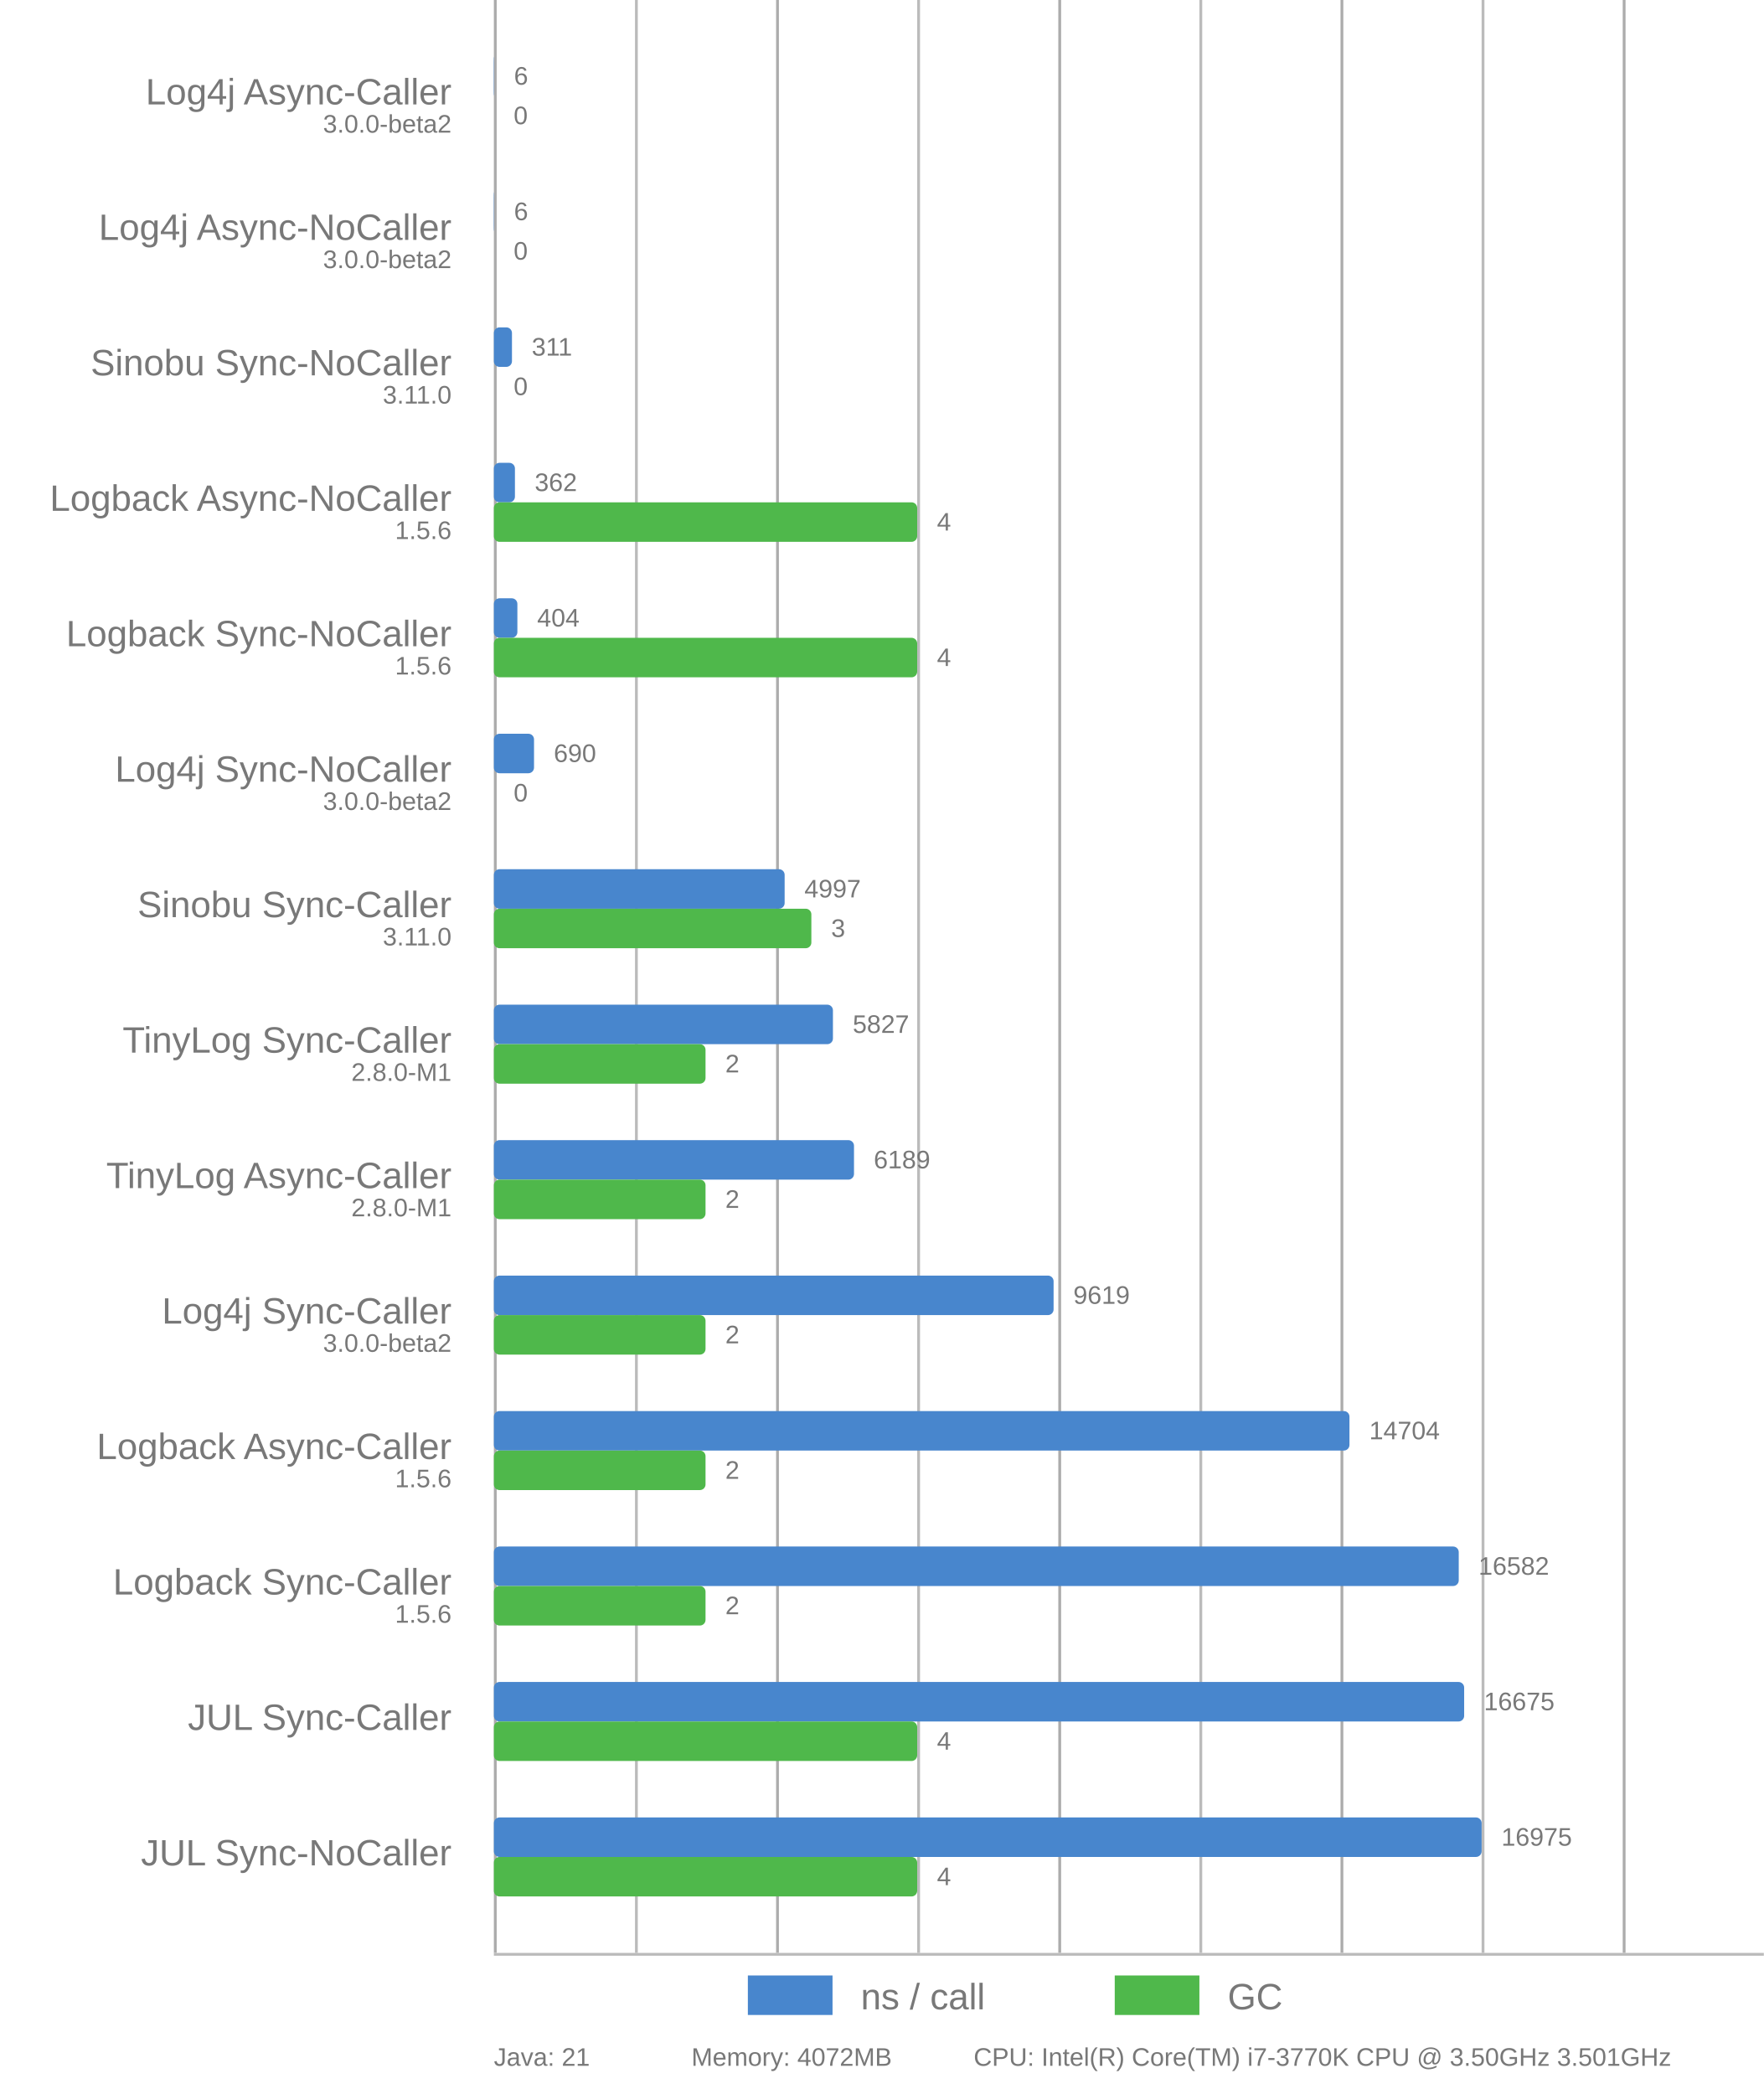
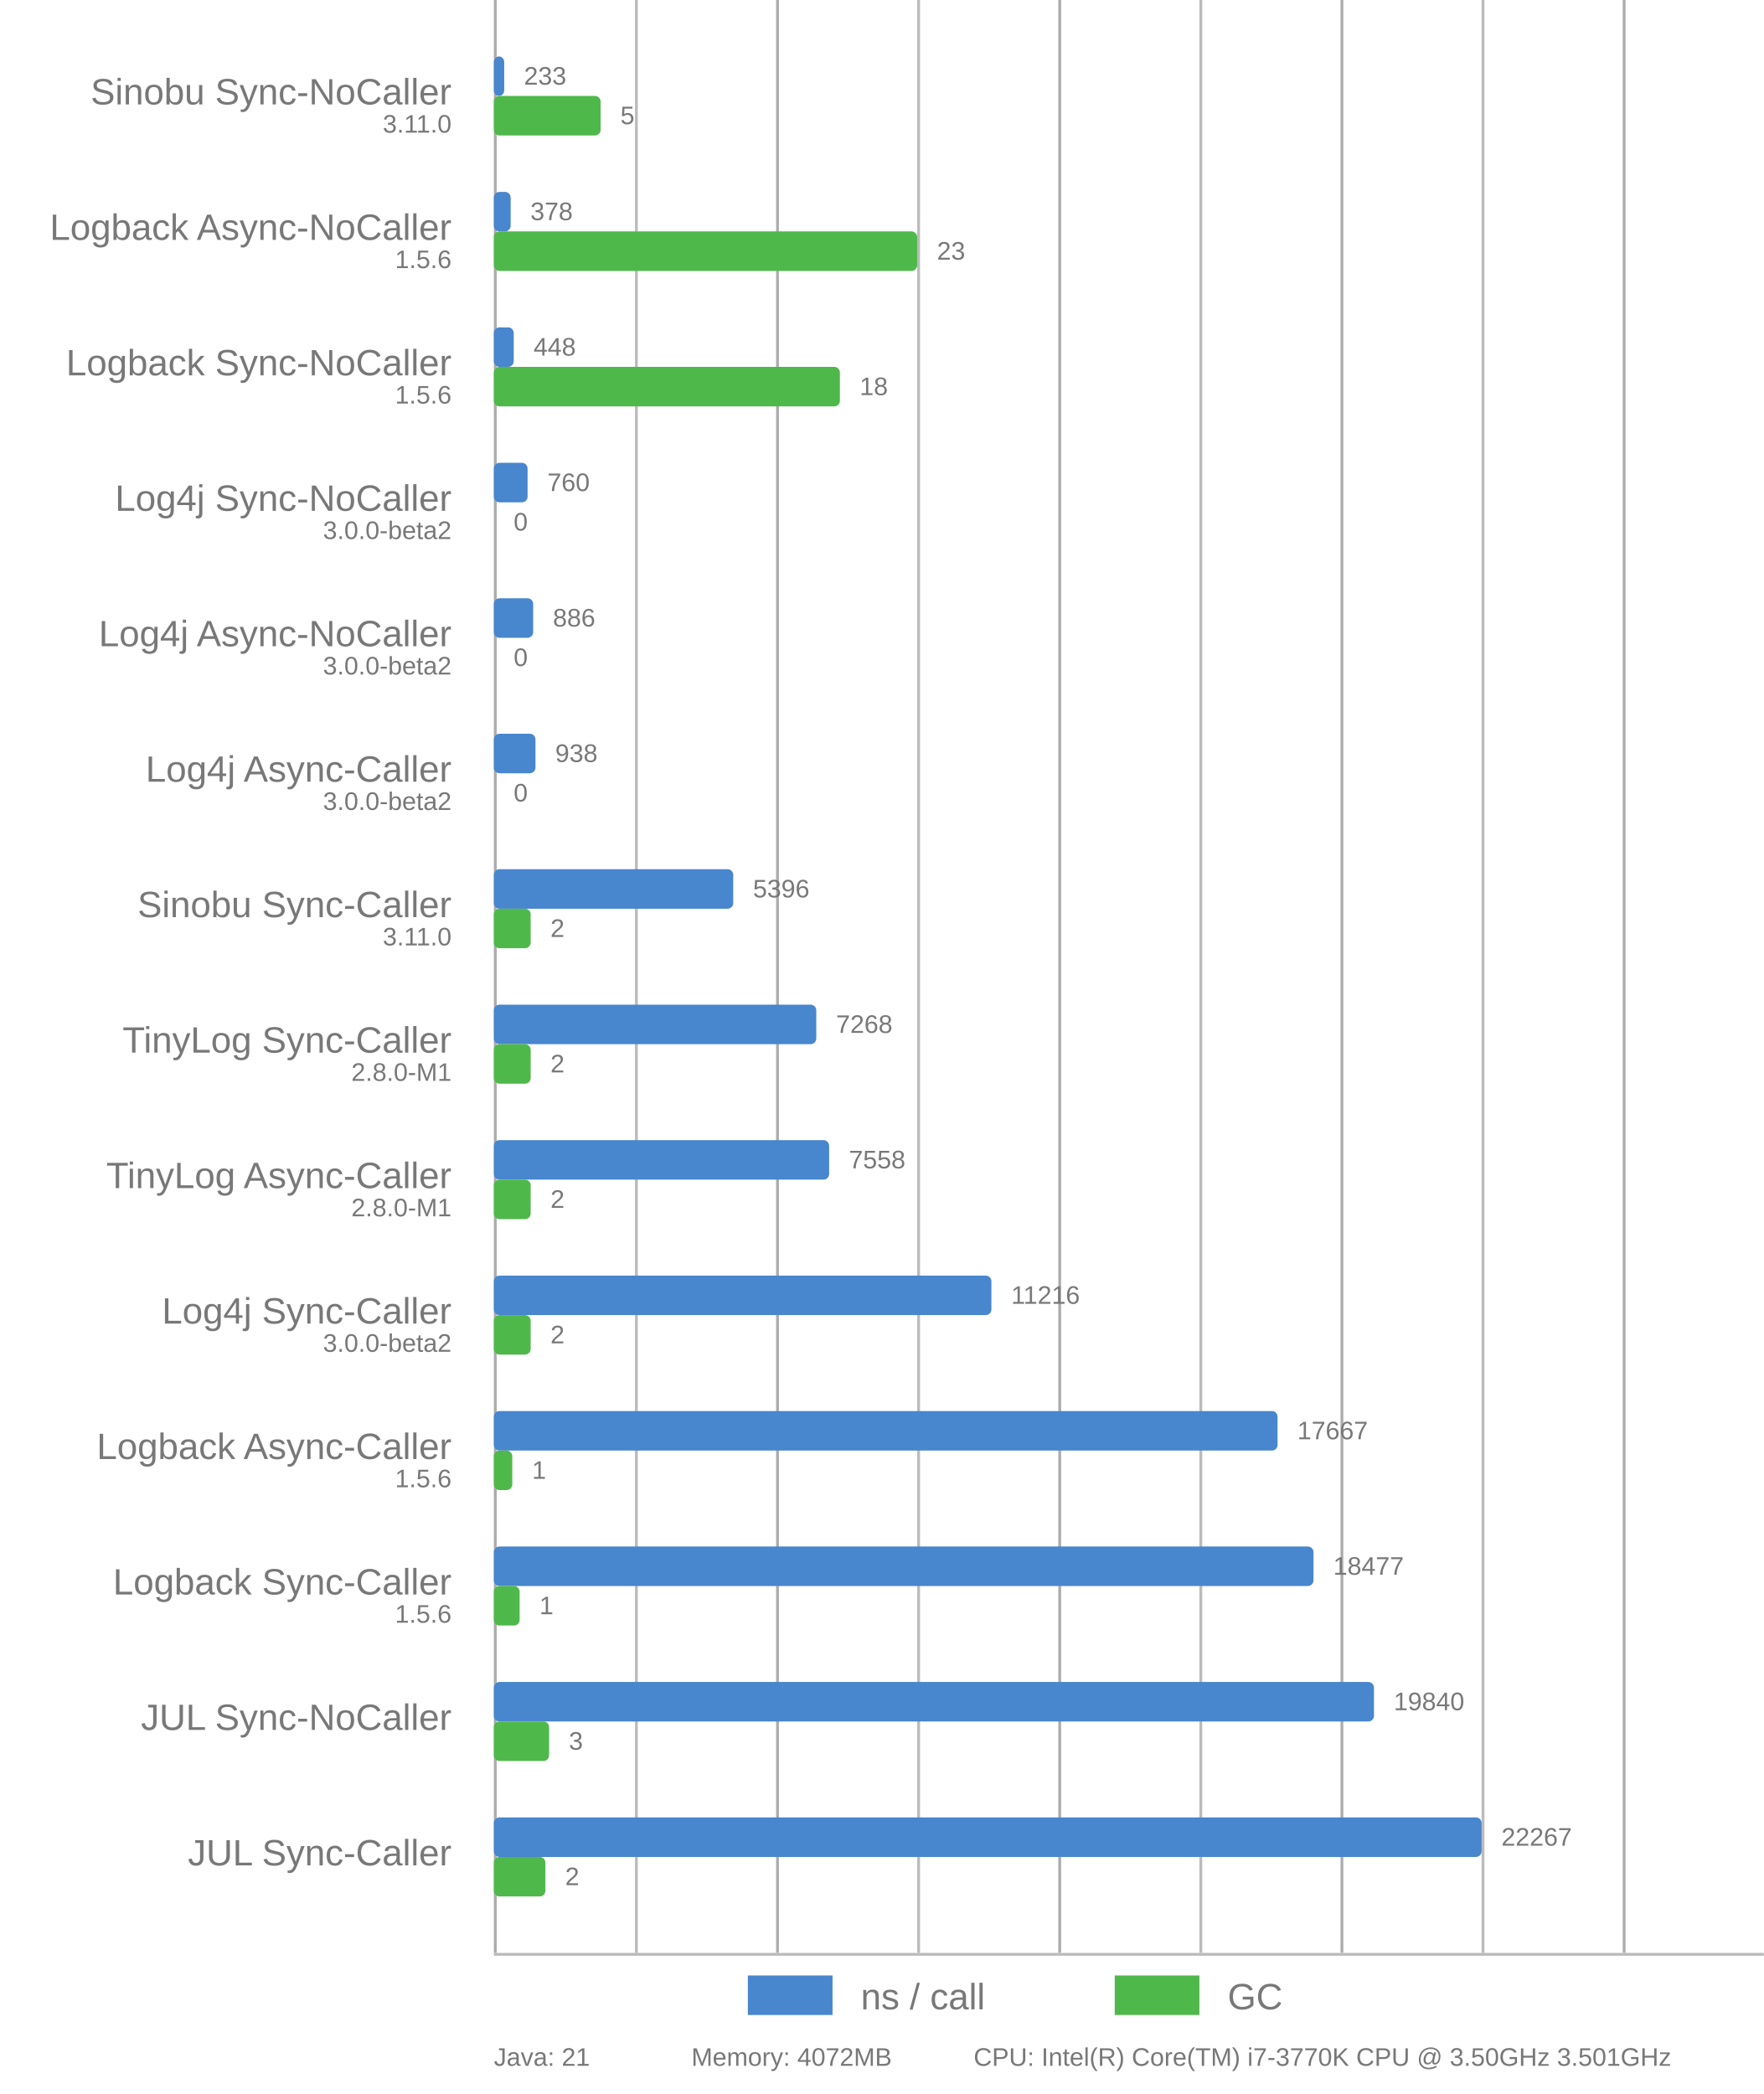
<svg xmlns="http://www.w3.org/2000/svg" viewBox="0 0 625 742">
  <style>
      text {
          font-family: Arial;
          font-size: 13px;
          fill: #787878;
      }

      .desc {
          font-size: 9px;
      }

      .vline {
          fill: #acacac;
          stroke: none;
          stroke-width: 0;
      }

      .subline {
          fill: #bbb;
          stroke: none;
          stroke-width: 0;
      }

      .call {
          fill: #4886CD;
          stroke-linejoin: round;
          height: 14px;
      }

      .gc {
          fill: #4FB84B;
          stroke-linejoin: round;
          height: 14px;
      }
  </style>
  <g>
    <rect x="175" y="0" width="1" height="692" class="vline" />
    <rect x="275" y="0" width="1" height="692" class="vline" />
    <rect x="375" y="0" width="1" height="692" class="vline" />
    <rect x="475" y="0" width="1" height="692" class="vline" />
    <rect x="575" y="0" width="1" height="692" class="vline" />
    <rect x="225" y="0" width="1" height="692" class="subline" />
    <rect x="325" y="0" width="1" height="692" class="subline" />
    <rect x="425" y="0" width="1" height="692" class="subline" />
    <rect x="525" y="0" width="1" height="692" class="subline" />
    <rect x="175" y="692" width="450" height="1" class="subline" />
    <rect x="265" y="700" width="30" class="call" />
    <text x="305" y="712">ns / call</text>
    <rect x="395" y="700" width="30" class="gc" />
    <text x="435" y="712">GC</text>
  </g>
-   <rect x="175" y="20" width="0.124" rx="2" ry="2" class="call" />
-   <rect x="175" y="34" width="0" rx="2" ry="2" class="gc" />
-   <text x="160" y="37" text-anchor="end">Log4j Async-Caller</text>
-   <text x="160" y="47" text-anchor="end" class="desc">3.0.0-beta2</text>
-   <text x="182.124" y="30" class="desc">6</text>
-   <text x="182" y="44" class="desc">0</text>
-   <rect x="175" y="68" width="0.124" rx="2" ry="2" class="call" />
-   <rect x="175" y="82" width="0" rx="2" ry="2" class="gc" />
-   <text x="160" y="85" text-anchor="end">Log4j Async-NoCaller</text>
-   <text x="160" y="95" text-anchor="end" class="desc">3.0.0-beta2</text>
-   <text x="182.124" y="78" class="desc">6</text>
-   <text x="182" y="92" class="desc">0</text>
-   <rect x="175" y="116" width="6.412" rx="2" ry="2" class="call" />
-   <rect x="175" y="130" width="0" rx="2" ry="2" class="gc" />
-   <text x="160" y="133" text-anchor="end">Sinobu Sync-NoCaller</text>
-   <text x="160" y="143" text-anchor="end" class="desc">3.11.0</text>
-   <text x="188.412" y="126" class="desc">311</text>
-   <text x="182" y="140" class="desc">0</text>
-   <rect x="175" y="164" width="7.464" rx="2" ry="2" class="call" />
-   <rect x="175" y="178" width="150" rx="2" ry="2" class="gc" />
-   <text x="160" y="181" text-anchor="end">Logback Async-NoCaller</text>
-   <text x="160" y="191" text-anchor="end" class="desc">1.5.6</text>
-   <text x="189.464" y="174" class="desc">362</text>
-   <text x="332" y="188" class="desc">4</text>
-   <rect x="175" y="212" width="8.33" rx="2" ry="2" class="call" />
-   <rect x="175" y="226" width="150" rx="2" ry="2" class="gc" />
-   <text x="160" y="229" text-anchor="end">Logback Sync-NoCaller</text>
-   <text x="160" y="239" text-anchor="end" class="desc">1.5.6</text>
-   <text x="190.33" y="222" class="desc">404</text>
-   <text x="332" y="236" class="desc">4</text>
-   <rect x="175" y="260" width="14.227" rx="2" ry="2" class="call" />
+   <rect x="175" y="20" width="3.662" rx="2" ry="2" class="call" />
+   <rect x="175" y="34" width="37.826" rx="2" ry="2" class="gc" />
+   <text x="160" y="37" text-anchor="end">Sinobu Sync-NoCaller</text>
+   <text x="160" y="47" text-anchor="end" class="desc">3.11.0</text>
+   <text x="185.662" y="30" class="desc">233</text>
+   <text x="219.826" y="44" class="desc">5</text>
+   <rect x="175" y="68" width="5.942" rx="2" ry="2" class="call" />
+   <rect x="175" y="82" width="150" rx="2" ry="2" class="gc" />
+   <text x="160" y="85" text-anchor="end">Logback Async-NoCaller</text>
+   <text x="160" y="95" text-anchor="end" class="desc">1.5.6</text>
+   <text x="187.942" y="78" class="desc">378</text>
+   <text x="332" y="92" class="desc">23</text>
+   <rect x="175" y="116" width="7.042" rx="2" ry="2" class="call" />
+   <rect x="175" y="130" width="122.609" rx="2" ry="2" class="gc" />
+   <text x="160" y="133" text-anchor="end">Logback Sync-NoCaller</text>
+   <text x="160" y="143" text-anchor="end" class="desc">1.5.6</text>
+   <text x="189.042" y="126" class="desc">448</text>
+   <text x="304.609" y="140" class="desc">18</text>
+   <rect x="175" y="164" width="11.946" rx="2" ry="2" class="call" />
+   <rect x="175" y="178" width="0" rx="2" ry="2" class="gc" />
+   <text x="160" y="181" text-anchor="end">Log4j Sync-NoCaller</text>
+   <text x="160" y="191" text-anchor="end" class="desc">3.0.0-beta2</text>
+   <text x="193.946" y="174" class="desc">760</text>
+   <text x="182" y="188" class="desc">0</text>
+   <rect x="175" y="212" width="13.926" rx="2" ry="2" class="call" />
+   <rect x="175" y="226" width="0" rx="2" ry="2" class="gc" />
+   <text x="160" y="229" text-anchor="end">Log4j Async-NoCaller</text>
+   <text x="160" y="239" text-anchor="end" class="desc">3.0.0-beta2</text>
+   <text x="195.926" y="222" class="desc">886</text>
+   <text x="182" y="236" class="desc">0</text>
+   <rect x="175" y="260" width="14.744" rx="2" ry="2" class="call" />
  <rect x="175" y="274" width="0" rx="2" ry="2" class="gc" />
-   <text x="160" y="277" text-anchor="end">Log4j Sync-NoCaller</text>
+   <text x="160" y="277" text-anchor="end">Log4j Async-Caller</text>
  <text x="160" y="287" text-anchor="end" class="desc">3.0.0-beta2</text>
-   <text x="196.227" y="270" class="desc">690</text>
+   <text x="196.744" y="270" class="desc">938</text>
  <text x="182" y="284" class="desc">0</text>
-   <rect x="175" y="308" width="103.031" rx="2" ry="2" class="call" />
-   <rect x="175" y="322" width="112.5" rx="2" ry="2" class="gc" />
+   <rect x="175" y="308" width="84.816" rx="2" ry="2" class="call" />
+   <rect x="175" y="322" width="13.043" rx="2" ry="2" class="gc" />
  <text x="160" y="325" text-anchor="end">Sinobu Sync-Caller</text>
  <text x="160" y="335" text-anchor="end" class="desc">3.11.0</text>
-   <text x="285.031" y="318" class="desc">4997</text>
-   <text x="294.5" y="332" class="desc">3</text>
-   <rect x="175" y="356" width="120.144" rx="2" ry="2" class="call" />
-   <rect x="175" y="370" width="75" rx="2" ry="2" class="gc" />
+   <text x="266.816" y="318" class="desc">5396</text>
+   <text x="195.043" y="332" class="desc">2</text>
+   <rect x="175" y="356" width="114.241" rx="2" ry="2" class="call" />
+   <rect x="175" y="370" width="13.043" rx="2" ry="2" class="gc" />
  <text x="160" y="373" text-anchor="end">TinyLog Sync-Caller</text>
  <text x="160" y="383" text-anchor="end" class="desc">2.8.0-M1</text>
-   <text x="302.144" y="366" class="desc">5827</text>
-   <text x="257" y="380" class="desc">2</text>
-   <rect x="175" y="404" width="127.608" rx="2" ry="2" class="call" />
-   <rect x="175" y="418" width="75" rx="2" ry="2" class="gc" />
+   <text x="296.241" y="366" class="desc">7268</text>
+   <text x="195.043" y="380" class="desc">2</text>
+   <rect x="175" y="404" width="118.799" rx="2" ry="2" class="call" />
+   <rect x="175" y="418" width="13.043" rx="2" ry="2" class="gc" />
  <text x="160" y="421" text-anchor="end">TinyLog Async-Caller</text>
  <text x="160" y="431" text-anchor="end" class="desc">2.8.0-M1</text>
-   <text x="309.608" y="414" class="desc">6189</text>
-   <text x="257" y="428" class="desc">2</text>
-   <rect x="175" y="452" width="198.33" rx="2" ry="2" class="call" />
-   <rect x="175" y="466" width="75" rx="2" ry="2" class="gc" />
+   <text x="300.799" y="414" class="desc">7558</text>
+   <text x="195.043" y="428" class="desc">2</text>
+   <rect x="175" y="452" width="176.297" rx="2" ry="2" class="call" />
+   <rect x="175" y="466" width="13.043" rx="2" ry="2" class="gc" />
  <text x="160" y="469" text-anchor="end">Log4j Sync-Caller</text>
  <text x="160" y="479" text-anchor="end" class="desc">3.0.0-beta2</text>
-   <text x="380.33" y="462" class="desc">9619</text>
-   <text x="257" y="476" class="desc">2</text>
-   <rect x="175" y="500" width="303.175" rx="2" ry="2" class="call" />
-   <rect x="175" y="514" width="75" rx="2" ry="2" class="gc" />
+   <text x="358.297" y="462" class="desc">11216</text>
+   <text x="195.043" y="476" class="desc">2</text>
+   <rect x="175" y="500" width="277.696" rx="2" ry="2" class="call" />
+   <rect x="175" y="514" width="6.522" rx="2" ry="2" class="gc" />
  <text x="160" y="517" text-anchor="end">Logback Async-Caller</text>
  <text x="160" y="527" text-anchor="end" class="desc">1.5.6</text>
-   <text x="485.175" y="510" class="desc">14704</text>
-   <text x="257" y="524" class="desc">2</text>
-   <rect x="175" y="548" width="341.897" rx="2" ry="2" class="call" />
-   <rect x="175" y="562" width="75" rx="2" ry="2" class="gc" />
+   <text x="459.696" y="510" class="desc">17667</text>
+   <text x="188.522" y="524" class="desc">1</text>
+   <rect x="175" y="548" width="290.428" rx="2" ry="2" class="call" />
+   <rect x="175" y="562" width="9.13" rx="2" ry="2" class="gc" />
  <text x="160" y="565" text-anchor="end">Logback Sync-Caller</text>
  <text x="160" y="575" text-anchor="end" class="desc">1.5.6</text>
-   <text x="523.897" y="558" class="desc">16582</text>
-   <text x="257" y="572" class="desc">2</text>
-   <rect x="175" y="596" width="343.814" rx="2" ry="2" class="call" />
-   <rect x="175" y="610" width="150" rx="2" ry="2" class="gc" />
-   <text x="160" y="613" text-anchor="end">JUL Sync-Caller</text>
+   <text x="472.428" y="558" class="desc">18477</text>
+   <text x="191.13" y="572" class="desc">1</text>
+   <rect x="175" y="596" width="311.852" rx="2" ry="2" class="call" />
+   <rect x="175" y="610" width="19.565" rx="2" ry="2" class="gc" />
+   <text x="160" y="613" text-anchor="end">JUL Sync-NoCaller</text>
  <text x="160" y="623" text-anchor="end" class="desc" />
-   <text x="525.814" y="606" class="desc">16675</text>
-   <text x="332" y="620" class="desc">4</text>
+   <text x="493.852" y="606" class="desc">19840</text>
+   <text x="201.565" y="620" class="desc">3</text>
  <rect x="175" y="644" width="350" rx="2" ry="2" class="call" />
-   <rect x="175" y="658" width="150" rx="2" ry="2" class="gc" />
-   <text x="160" y="661" text-anchor="end">JUL Sync-NoCaller</text>
+   <rect x="175" y="658" width="18.261" rx="2" ry="2" class="gc" />
+   <text x="160" y="661" text-anchor="end">JUL Sync-Caller</text>
  <text x="160" y="671" text-anchor="end" class="desc" />
-   <text x="532" y="654" class="desc">16975</text>
-   <text x="332" y="668" class="desc">4</text>
+   <text x="532" y="654" class="desc">22267</text>
+   <text x="200.261" y="668" class="desc">2</text>
  <text x="175" y="732" class="desc">Java: 21</text>
  <text x="245" y="732" class="desc">Memory: 4072MB</text>
  <text x="345" y="732" class="desc">CPU: Intel(R) Core(TM) i7-3770K CPU @ 3.50GHz 3.501GHz</text>
</svg>
